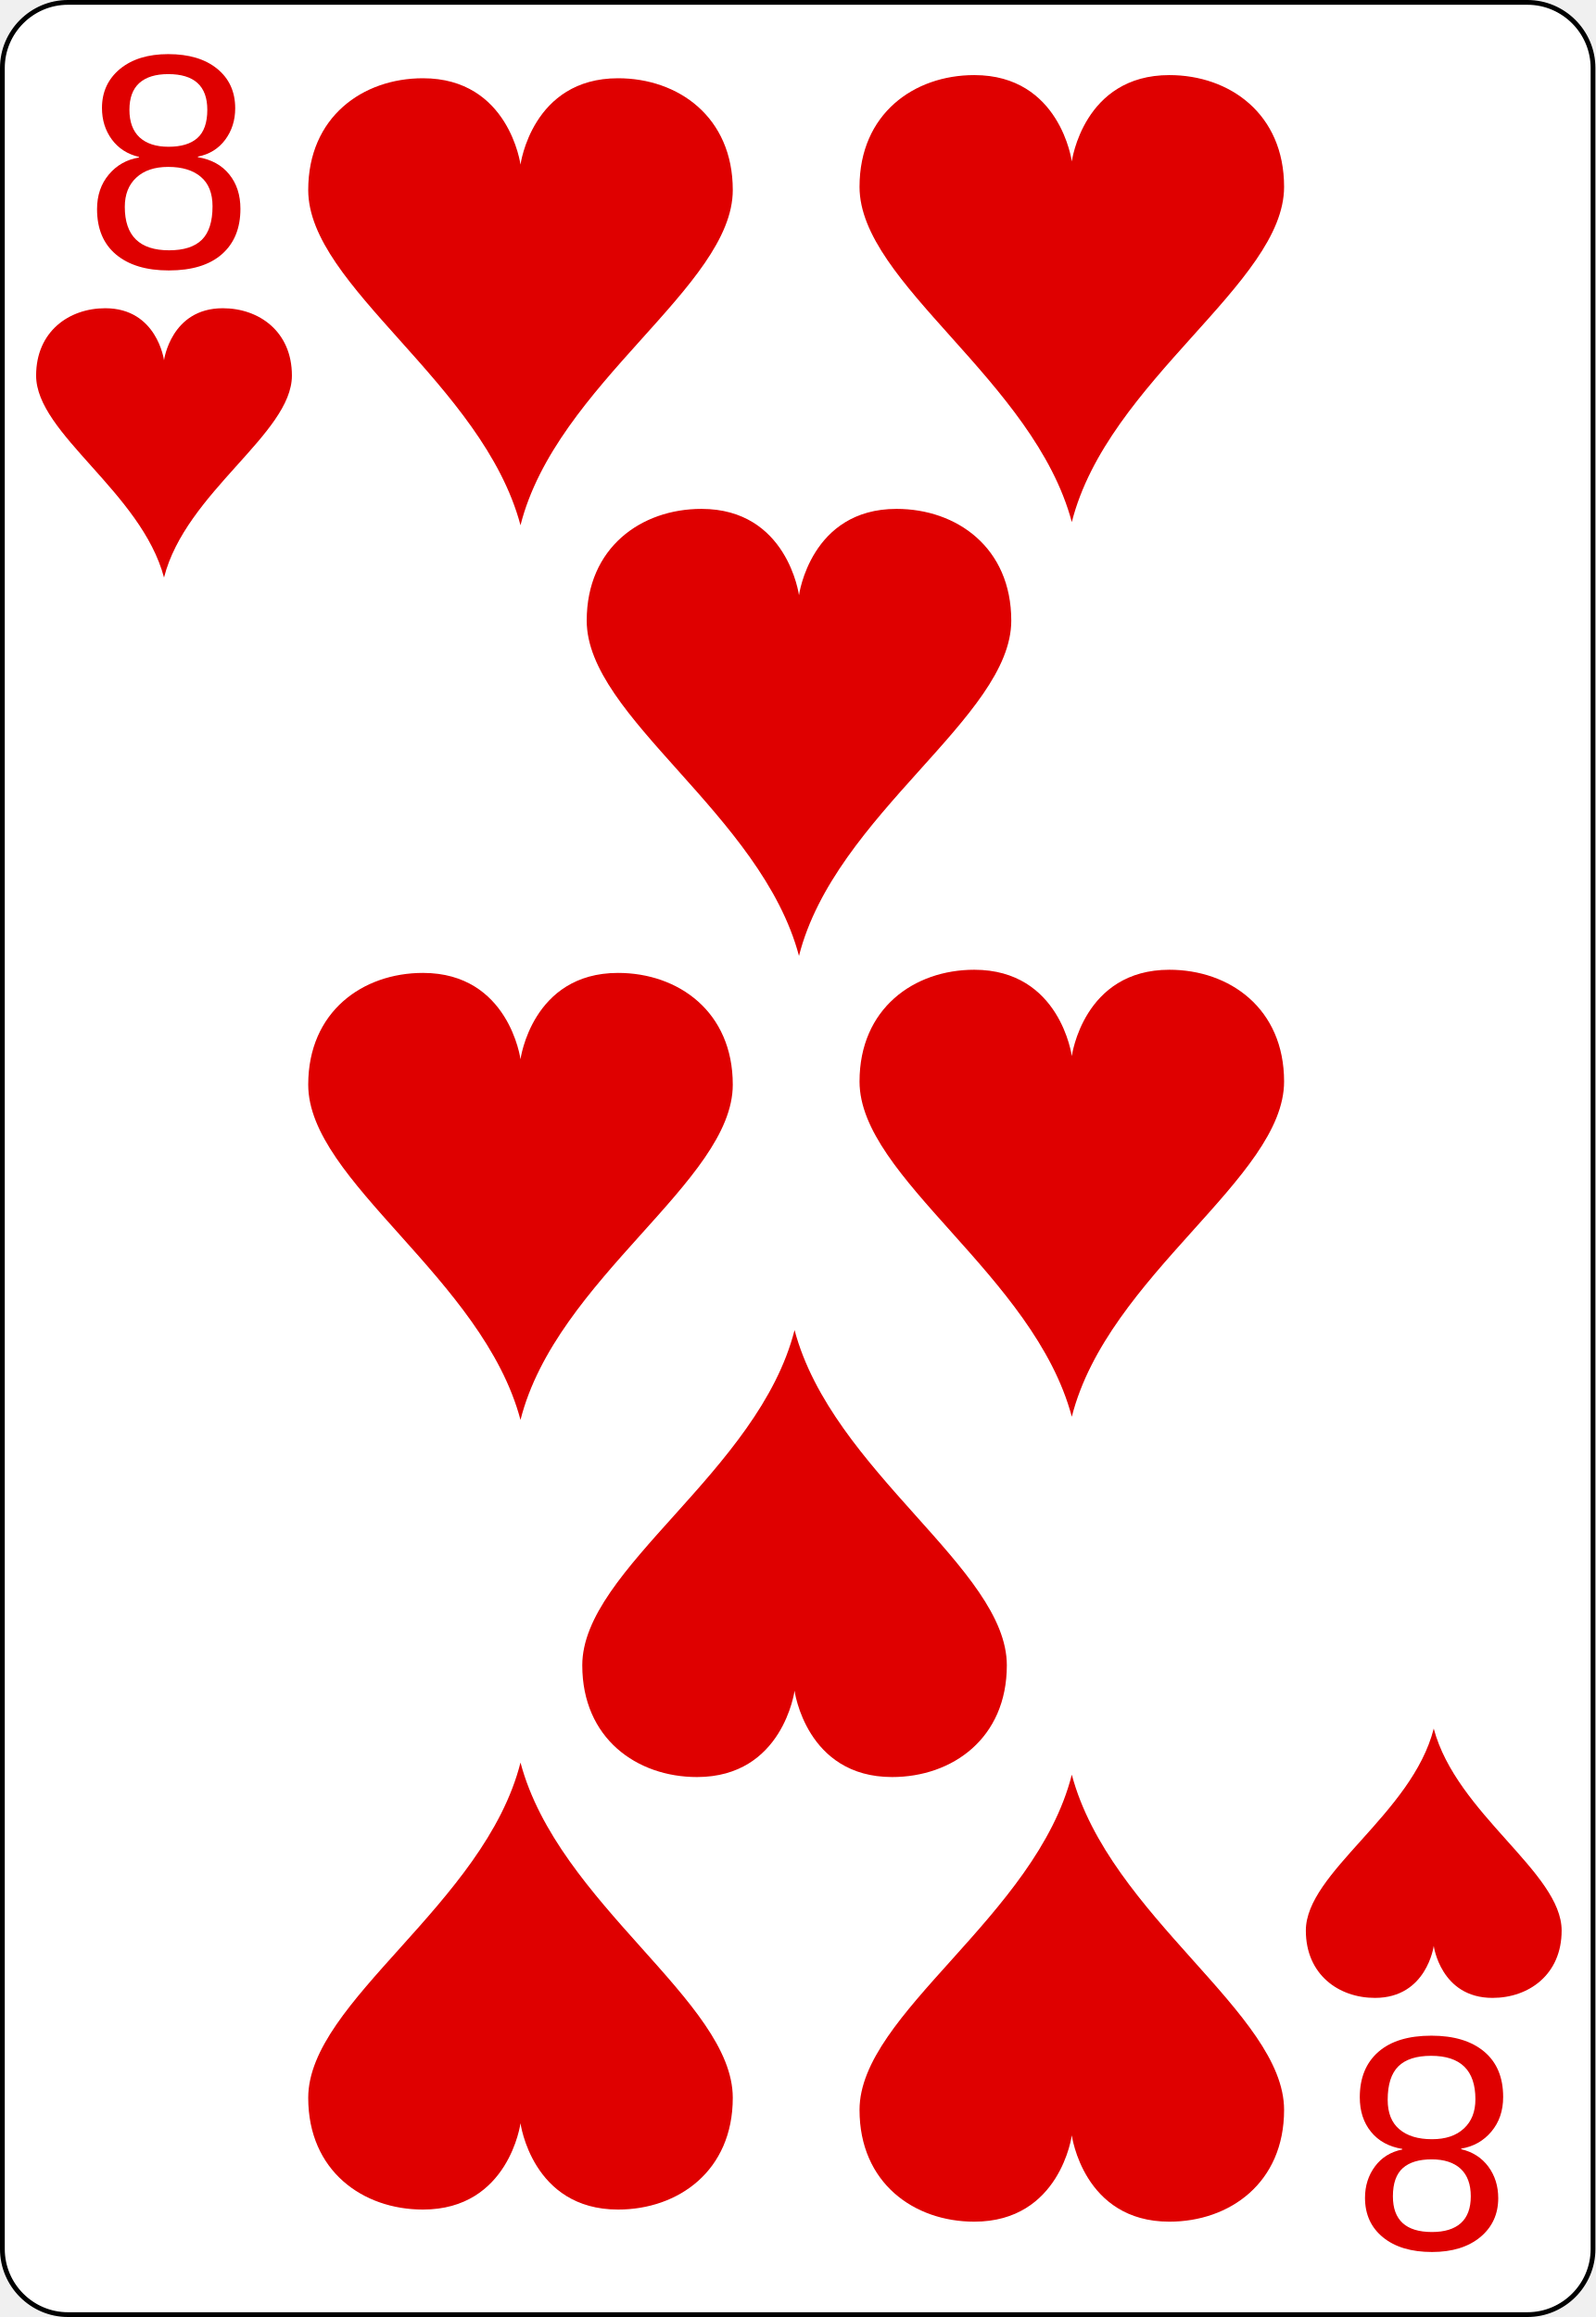
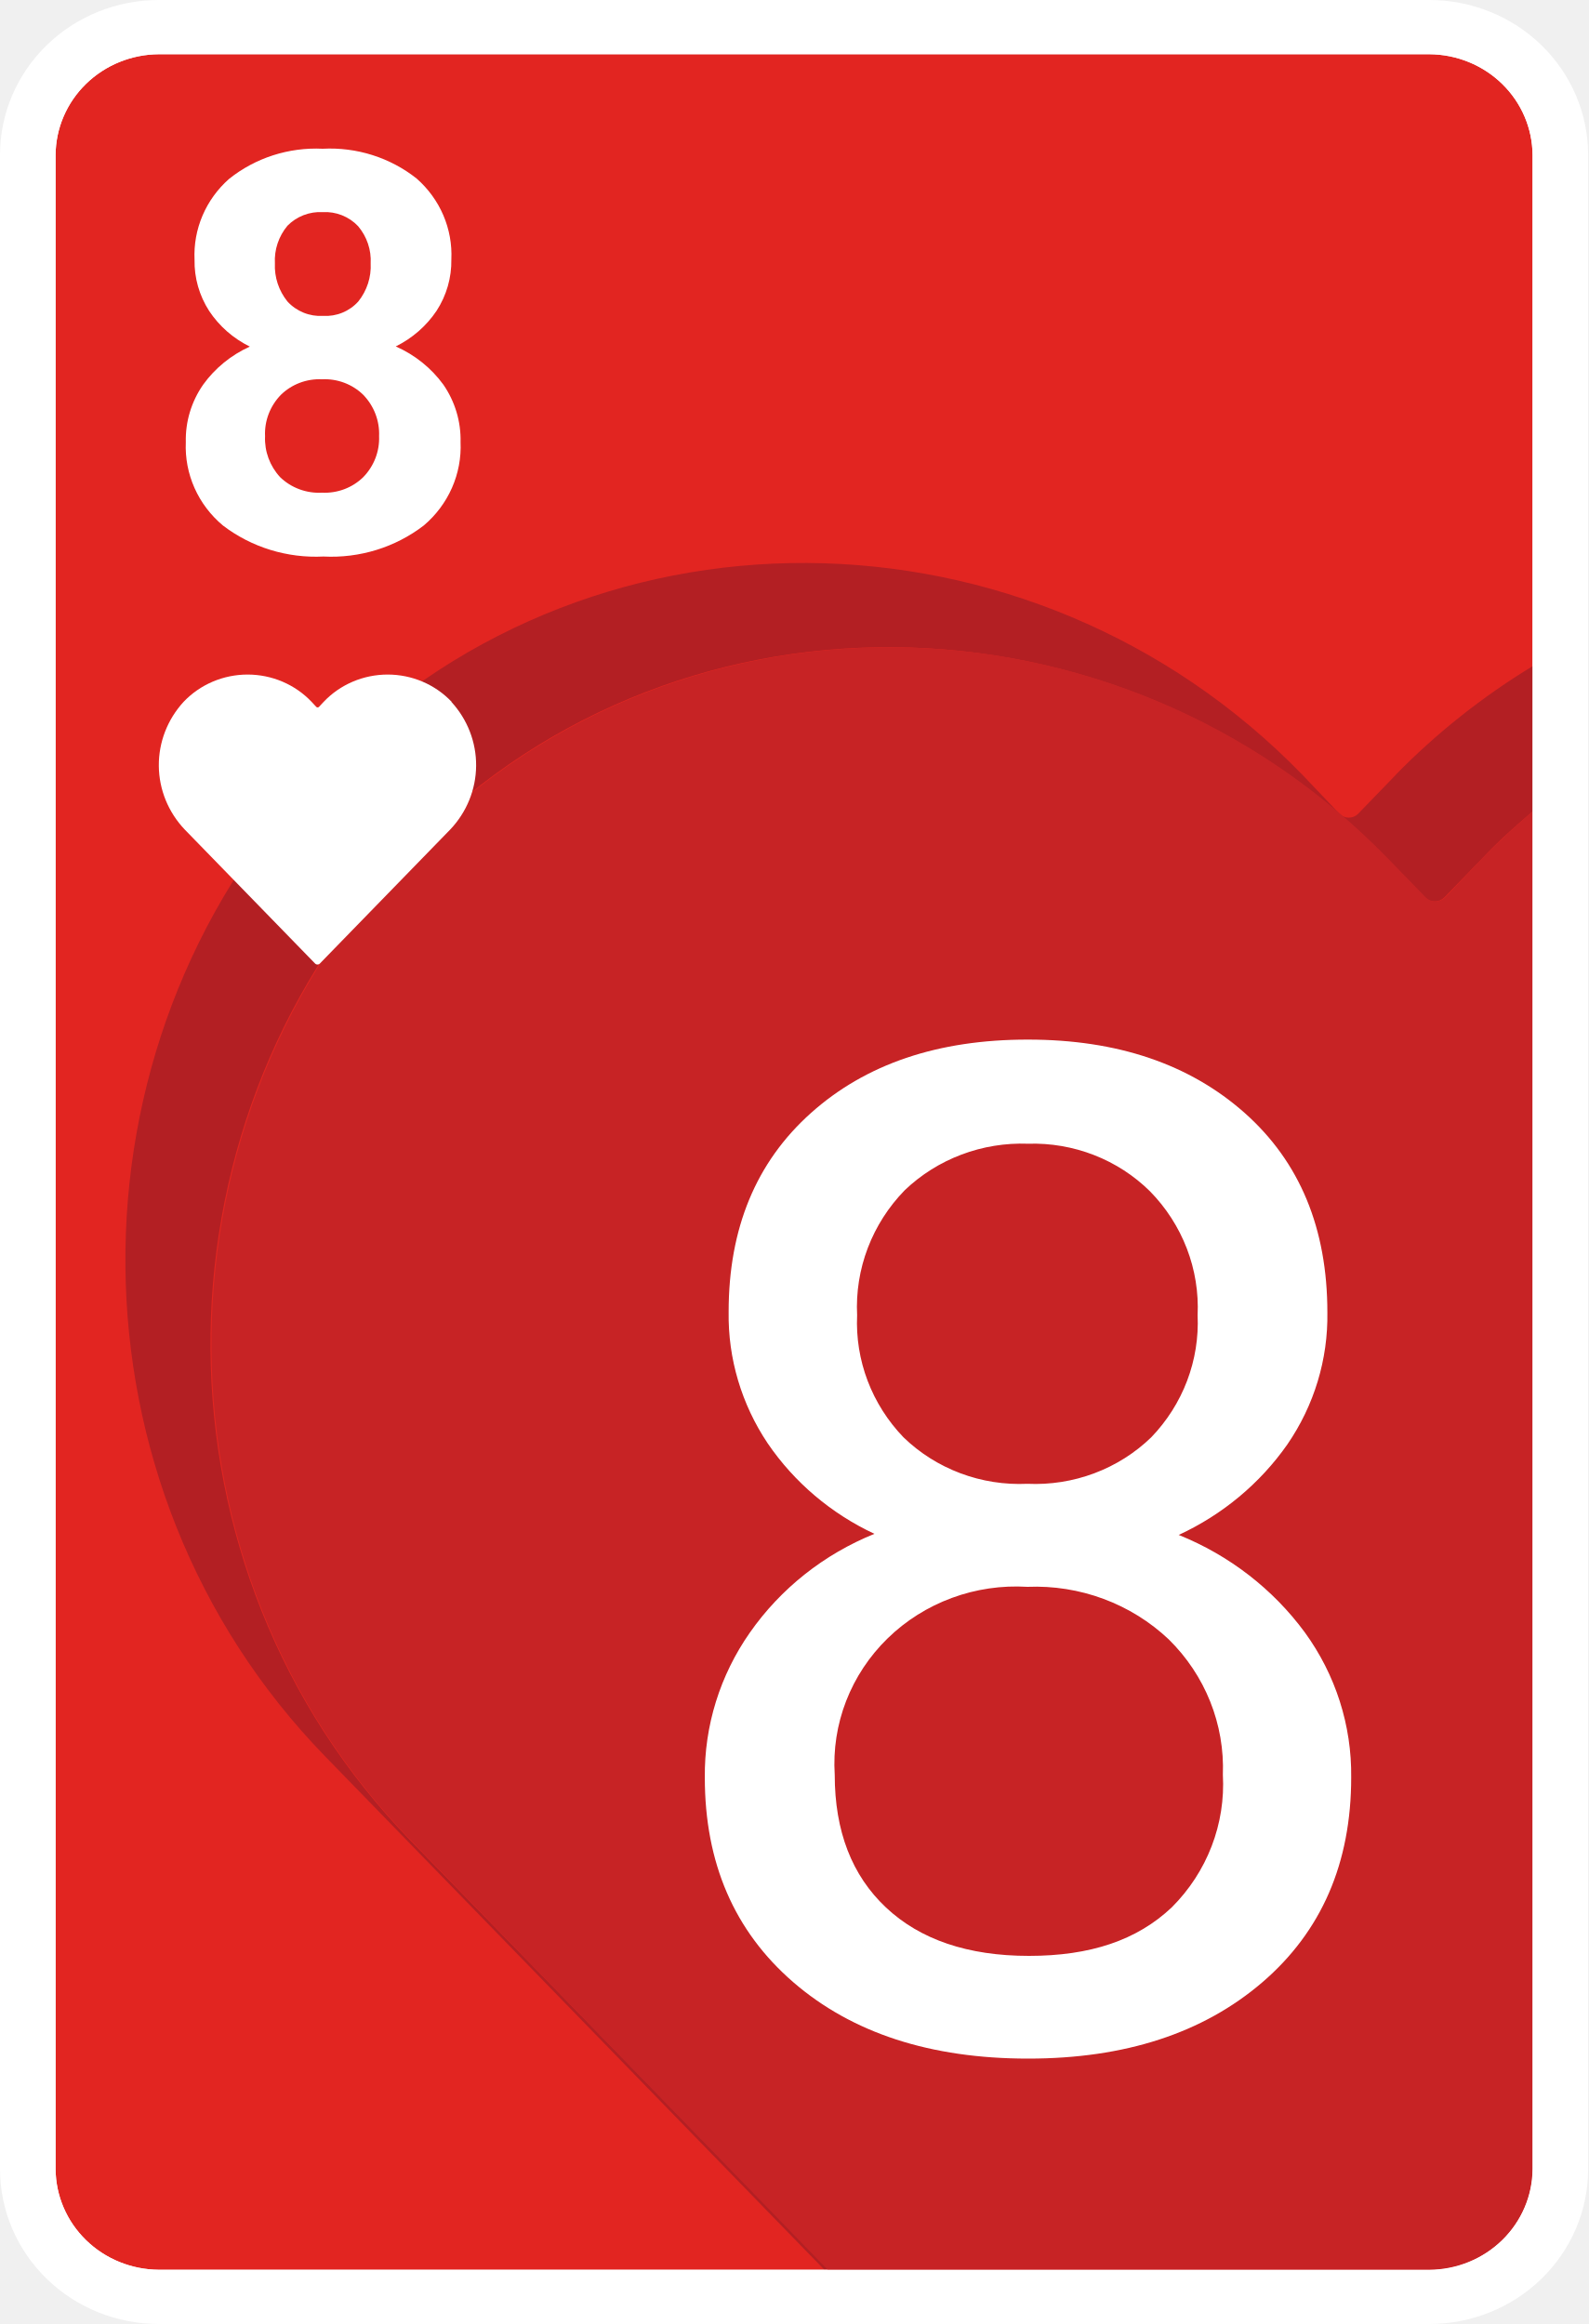
- <svg xmlns="http://www.w3.org/2000/svg" xmlns:xlink="http://www.w3.org/1999/xlink" width="167.087pt" height="242.667pt" viewBox="0 0 167.087 242.667" xml:space="preserve" id="svg2" version="1.1">
-   <defs id="defs41">
-     <radialGradient xlink:href="#linearGradient3773" id="radialGradient3781" cx="-0.158" cy="-8.835" fx="-0.158" fy="-8.835" r="8" gradientTransform="matrix(-1.584269,-0.02349808,0.03071979,-2.477574,-0.2485638,-26.71351)" gradientUnits="userSpaceOnUse" />
-     <linearGradient id="linearGradient3773">
-       <stop style="stop-color:#000000;stop-opacity:1;" offset="0" id="stop3775" />
-       <stop style="stop-color:#000000;stop-opacity:0.649;" offset="1" id="stop3777" />
-     </linearGradient>
-     <radialGradient xlink:href="#linearGradient3773" id="radialGradient3957" cx="-0.158" cy="-8.835" fx="-0.158" fy="-8.835" r="8" gradientTransform="matrix(-1.584269,-0.02349808,0.03071979,-2.477574,-0.2485638,-26.71351)" gradientUnits="userSpaceOnUse" />
-     <linearGradient id="linearGradient3959">
-       <stop style="stop-color:#000000;stop-opacity:1;" offset="0" id="stop3961" />
-       <stop style="stop-color:#000000;stop-opacity:0.649;" offset="1" id="stop3963" />
-     </linearGradient>
-     <radialGradient r="81.903" fy="509.476" fx="168.025" cy="509.476" cx="168.025" gradientTransform="matrix(1.25656,-0.7774064,0.3366382,0.5361257,-221.2021,359.2426)" gradientUnits="userSpaceOnUse" id="radialGradient3975" xlink:href="#linearGradient3784-4" />
-     <linearGradient id="linearGradient3784-4">
-       <stop style="stop-color:#ffffff;stop-opacity:0.435;" offset="0" id="stop3786-8" />
-       <stop style="stop-color:#000000;stop-opacity:0;" offset="1" id="stop3788-6" />
-     </linearGradient>
-     <radialGradient xlink:href="#linearGradient3784-4-5" id="radialGradient3929" gradientUnits="userSpaceOnUse" gradientTransform="matrix(1.25656,-0.7774064,0.3366382,0.5361257,-221.2021,359.2426)" cx="168.025" cy="509.476" fx="168.025" fy="509.476" r="81.903" />
-     <linearGradient id="linearGradient3784-4-5">
-       <stop style="stop-color:#ffffff;stop-opacity:0.489;" offset="0" id="stop3786-8-0" />
-       <stop style="stop-color:#000000;stop-opacity:0;" offset="1" id="stop3788-6-3" />
-     </linearGradient>
-     <radialGradient xlink:href="#linearGradient3784-4-1" id="radialGradient3927" gradientUnits="userSpaceOnUse" gradientTransform="matrix(1.25656,-0.7774064,0.3366382,0.5361257,-221.2021,359.2426)" cx="168.025" cy="509.476" fx="168.025" fy="509.476" r="81.903" />
-     <linearGradient id="linearGradient3784-4-1">
-       <stop style="stop-color:#ffffff;stop-opacity:0.237;" offset="0" id="stop3786-8-03" />
-       <stop style="stop-color:#000000;stop-opacity:0;" offset="1" id="stop3788-6-6" />
-     </linearGradient>
-     <radialGradient xlink:href="#linearGradient3768" id="radialGradient3776" cx="-0.206" cy="-4.579" fx="-0.206" fy="-4.579" r="8" gradientTransform="matrix(-1,0,0,-1.720176,-0.4120407,-13.02719)" gradientUnits="userSpaceOnUse" />
-     <linearGradient id="linearGradient3768">
-       <stop style="stop-color:#df0000;stop-opacity:1;" offset="0" id="stop3770" />
-       <stop style="stop-color:#df0000;stop-opacity:0.672;" offset="1" id="stop3772" />
-     </linearGradient>
-     <radialGradient r="81.903" fy="511.223" fx="171.487" cy="511.223" cx="171.487" gradientTransform="matrix(1.152989,-0.6739155,0.3948202,0.6754904,-233.6326,270.4008)" gradientUnits="userSpaceOnUse" id="radialGradient4013" xlink:href="#linearGradient3784-4-6" />
-     <linearGradient id="linearGradient3784-4-6">
-       <stop style="stop-color:#ffffff;stop-opacity:0.313;" offset="0" id="stop3786-8-8" />
-       <stop style="stop-color:#000000;stop-opacity:0;" offset="1" id="stop3788-6-8" />
-     </linearGradient>
-     <radialGradient r="81.903" fy="492.632" fx="159.354" cy="492.632" cx="159.354" gradientTransform="matrix(1.089478,-0.715138,0.4464527,0.6562658,-244.9333,290.9185)" gradientUnits="userSpaceOnUse" id="radialGradient4013-8" xlink:href="#linearGradient3784-4-2" />
-     <linearGradient id="linearGradient3784-4-2">
-       <stop style="stop-color:#ffffff;stop-opacity:0.29;" offset="0" id="stop3786-8-1" />
-       <stop style="stop-color:#000000;stop-opacity:0;" offset="1" id="stop3788-6-5" />
-     </linearGradient>
-     <radialGradient r="81.903" fy="492.632" fx="159.354" cy="492.632" cx="159.354" gradientTransform="matrix(1.089478,-0.715138,0.4464527,0.6562658,-244.9333,290.9185)" gradientUnits="userSpaceOnUse" id="radialGradient3073" xlink:href="#linearGradient3784-4-2" />
+ <svg xmlns="http://www.w3.org/2000/svg" width="550" height="805" viewBox="0 0 550 805" fill="none">
+   <g clip-path="url(#clip0_18_341)">
+     <path d="M530.75 751.333C530.692 760.567 526.907 769.407 520.215 775.937C513.523 782.467 504.464 786.16 495 786.217H55C45.536 786.16 36.477 782.467 29.785 775.937C23.093 769.407 19.308 760.567 19.25 751.333V53.666C19.308 44.432 23.093 35.592 29.785 29.062C36.477 22.533 45.536 18.84 55 18.783H495C504.464 18.84 513.523 22.533 520.215 29.062C526.907 35.592 530.692 44.432 530.75 53.666V751.333Z" fill="#E22521" />
+     <path d="M483.45 268.333L470.47 281.75C470.047 282.209 469.53 282.577 468.952 282.828C468.374 283.08 467.748 283.21 467.115 283.21C466.482 283.21 465.856 283.08 465.278 282.828C464.7 282.577 464.183 282.209 463.76 281.75L451 268.333C357.17 171.733 201.41 169.587 109.45 267.797C20.35 363.001 21.45 514.663 112.64 608.419L285.34 786.056H286.88L142.175 637.56C50.875 543.643 49.775 392.196 138.985 296.938C231 198.567 386.76 201.089 480.535 297.528L493.46 310.837C493.897 311.284 494.421 311.639 495.003 311.882C495.584 312.125 496.21 312.25 496.843 312.25C497.475 312.25 498.101 312.125 498.682 311.882C499.264 311.639 499.788 311.284 500.225 310.837L513.15 297.528C518.65 291.625 524.7 286.258 530.75 281.106V230.767C513.414 241.304 497.505 253.925 483.395 268.333H483.45Z" fill="#B31F23" />
+     <path d="M513.15 297.528L500.5 310.837C500.063 311.284 499.539 311.639 498.957 311.882C498.376 312.125 497.75 312.25 497.118 312.25C496.485 312.25 495.859 312.125 495.278 311.882C494.696 311.639 494.172 311.284 493.735 310.837L480.81 297.528C387.035 200.928 231.275 198.781 139.26 296.991C50.16 392.249 51.26 543.858 142.45 637.613L286.715 786.27H495C504.464 786.214 513.523 782.52 520.215 775.991C526.907 769.461 530.692 760.621 530.75 751.387V281.106C524.7 286.258 518.815 291.678 513.15 297.528Z" fill="#C72325" />
+     <path d="M156.42 243.11C153.593 240.128 150.165 237.749 146.35 236.122C142.536 234.495 138.418 233.655 134.255 233.655C130.092 233.655 125.974 234.495 122.16 236.122C118.345 237.749 114.917 240.128 112.09 243.11L110.44 244.881C110.319 244.987 110.162 245.045 110 245.045C109.838 245.045 109.681 244.987 109.56 244.881L107.91 243.11C105.083 240.128 101.655 237.749 97.84 236.122C94.026 234.495 89.908 233.655 85.745 233.655C81.582 233.655 77.464 234.495 73.65 236.122C69.835 237.749 66.407 240.128 63.58 243.11C57.99 249.204 54.931 257.115 55.002 265.293C55.073 273.472 58.27 281.331 63.965 287.331L109.065 333.699C109.173 333.824 109.308 333.924 109.46 333.992C109.612 334.061 109.778 334.096 109.945 334.096C110.112 334.096 110.278 334.061 110.43 333.992C110.582 333.924 110.717 333.824 110.825 333.699L155.925 287.331C161.621 281.331 164.817 273.472 164.888 265.293C164.959 257.115 161.9 249.204 156.31 243.11H156.42ZM156.31 89.892C156.417 96.173 154.639 102.348 151.195 107.655C147.674 112.908 142.799 117.165 137.06 119.999C143.669 122.909 149.365 127.484 153.56 133.254C157.591 139.117 159.665 146.053 159.5 153.111C159.745 158.559 158.725 163.991 156.516 169C154.306 174.009 150.964 178.466 146.74 182.037C136.886 189.598 124.554 193.412 112.035 192.771C99.484 193.404 87.12 189.592 77.22 182.037C72.971 178.493 69.604 174.051 67.374 169.049C65.144 164.046 64.11 158.615 64.35 153.165C64.175 146.081 66.271 139.12 70.345 133.254C74.453 127.544 80.03 122.991 86.515 120.052C80.781 117.232 75.921 112.971 72.435 107.709C69.01 102.396 67.251 96.221 67.375 89.945C67.134 84.715 68.078 79.497 70.141 74.664C72.204 69.831 75.335 65.502 79.31 61.985C88.42 54.686 99.987 50.956 111.76 51.52C123.529 50.907 135.112 54.579 144.265 61.824C148.278 65.34 151.44 69.682 153.523 74.536C155.606 79.39 156.558 84.635 156.31 89.892ZM131.285 151.072C131.394 148.446 130.964 145.826 130.019 143.365C129.075 140.904 127.635 138.652 125.785 136.743C123.919 134.922 121.682 133.503 119.218 132.579C116.755 131.655 114.121 131.245 111.485 131.376C108.867 131.26 106.254 131.677 103.811 132.601C101.368 133.525 99.149 134.936 97.295 136.743C95.43 138.653 93.982 140.913 93.036 143.385C92.091 145.857 91.669 148.49 91.795 151.125C91.563 156.334 93.44 161.423 97.02 165.293C98.922 167.128 101.196 168.554 103.697 169.478C106.198 170.402 108.87 170.805 111.54 170.66C114.167 170.784 116.791 170.37 119.244 169.446C121.697 168.522 123.925 167.107 125.785 165.293C127.629 163.402 129.066 161.169 130.011 158.726C130.955 156.283 131.389 153.681 131.285 151.072ZM128.37 91.233C128.621 86.561 127.071 81.966 124.025 78.353C122.477 76.706 120.574 75.414 118.454 74.57C116.333 73.725 114.047 73.35 111.76 73.47C109.496 73.352 107.233 73.713 105.126 74.528C103.018 75.343 101.116 76.593 99.55 78.192C96.493 81.862 94.944 86.511 95.205 91.233C94.985 96 96.527 100.685 99.55 104.435C101.086 106.118 102.992 107.441 105.125 108.305C107.258 109.17 109.564 109.553 111.87 109.426C114.16 109.556 116.451 109.174 118.567 108.309C120.683 107.444 122.568 106.119 124.08 104.435C127.087 100.68 128.61 95.994 128.37 91.233ZM495 0H55C40.413 0 26.424 5.654 16.109 15.719C5.795 25.783 0 39.433 0 53.667L0 751.333C0 765.567 5.795 779.217 16.109 789.281C26.424 799.346 40.413 805 55 805H495C509.587 805 523.576 799.346 533.891 789.281C544.205 779.217 550 765.567 550 751.333V53.667C550 39.433 544.205 25.783 533.891 15.719C523.576 5.654 509.587 0 495 0ZM530.75 751.333C530.692 760.568 526.907 769.408 520.215 775.937C513.523 782.467 504.464 786.16 495 786.217H55C45.536 786.16 36.477 782.467 29.785 775.937C23.093 769.408 19.308 760.568 19.25 751.333V53.667C19.308 44.432 23.093 35.592 29.785 29.063C36.477 22.533 45.536 18.84 55 18.783H495C504.464 18.84 513.523 22.533 520.215 29.063C526.907 35.592 530.692 44.432 530.75 53.667V751.333ZM459.69 454.557C459.958 470.837 455.122 486.809 445.83 500.334C436.361 513.852 423.377 524.669 408.21 531.676C425.711 538.729 440.838 550.423 451.88 565.432C462.54 580.099 468.162 597.685 467.94 615.664C467.94 645.36 457.673 669.027 437.14 686.665C416.607 704.268 389.583 713.069 356.07 713.069C322.227 713.069 295.093 704.232 274.67 686.558C254.283 668.883 244.09 645.27 244.09 615.718C243.893 597.807 249.346 580.27 259.71 565.486C270.37 550.241 285.355 538.361 302.83 531.3C287.844 524.289 275.075 513.461 265.87 499.959C256.8 486.429 252.088 470.561 252.34 454.396C252.34 425.487 261.837 402.536 280.83 385.541C299.823 368.547 324.885 360.068 356.015 360.103C386.962 360.103 411.987 368.583 431.09 385.541C450.157 402.5 459.69 425.523 459.69 454.61V454.557ZM423.5 614.752C423.833 606.097 422.341 597.468 419.114 589.399C415.888 581.33 410.997 573.995 404.745 567.847C398.279 561.731 390.604 556.964 382.188 553.836C373.773 550.708 364.793 549.285 355.795 549.654C346.889 549.112 337.968 550.424 329.622 553.504C321.275 556.584 313.696 561.361 307.387 567.517C301.077 573.673 296.182 581.069 293.026 589.213C289.87 597.356 288.525 606.062 289.08 614.752C289.08 634.286 295.02 649.635 306.845 660.744C318.67 671.853 335.17 677.488 356.345 677.488C377.52 677.488 393.745 672.121 405.845 660.637C411.884 654.599 416.572 647.402 419.611 639.503C422.65 631.605 423.974 623.176 423.5 614.752ZM356.015 396.167C348.153 395.882 340.314 397.162 332.976 399.93C325.638 402.698 318.955 406.896 313.335 412.267C307.726 418.022 303.371 424.827 300.535 432.271C297.699 439.716 296.44 447.644 296.835 455.576C296.483 463.314 297.723 471.043 300.481 478.306C303.239 485.569 307.46 492.22 312.895 497.866C318.51 503.306 325.224 507.547 332.609 510.319C339.995 513.091 347.891 514.333 355.795 513.966C363.699 514.333 371.595 513.091 378.981 510.319C386.366 507.547 393.08 503.306 398.695 497.866C404.13 492.22 408.351 485.569 411.109 478.306C413.867 471.043 415.107 463.314 414.755 455.576C415.126 447.703 413.855 439.838 411.018 432.458C408.182 425.078 403.84 418.337 398.255 412.643C392.757 407.206 386.167 402.935 378.899 400.1C371.63 397.265 363.839 395.926 356.015 396.167Z" fill="white" />
+   </g>
+   <defs>
+     <clipPath id="clip0_18_341">
+       <rect width="550" height="805" fill="white" />
+     </clipPath>
  </defs>
-   <g id="Layer_x0020_1" style="fill-rule:nonzero;clip-rule:nonzero;stroke:#000000;stroke-miterlimit:4;">
-     <path style="fill:#FFFFFF;stroke-width:0.5;" d="M166.837,235.548c0,3.777-3.087,6.869-6.871,6.869H7.111c-3.775,0-6.861-3.092-6.861-6.869V7.12C0.25,3.343,3.336,0.25,7.111,0.25h152.855    c3.784,0,6.871,3.093,6.871,6.87v228.428z" id="path5" />
-     <g style="stroke:none;" id="g7">
-       <g id="g9">
- 				
- 			</g>
-     </g>
-     <g id="g15">
- 			
- 		</g>
-     <g id="g19">
- 			
- 		</g>
-     <g style="stroke:none;" id="g23">
-       <g id="g25">
- 				
- 			</g>
-     </g>
-     <g style="stroke:none;" id="g31">
-       <g id="g33">
- 				
- 			</g>
-     </g>
-   </g>
-   <text xml:space="preserve" style="font-size:32px;font-style:normal;font-weight:normal;line-height:125%;letter-spacing:0px;word-spacing:0px;fill:#df0000;fill-opacity:1;stroke:none;font-family:Bitstream Vera Sans" x="8.775" y="28.013" id="text3788">
-     <tspan id="tspan3790" x="8.775" y="28.013" style="font-style:normal;font-variant:normal;font-weight:normal;font-stretch:normal;fill:#df0000;fill-opacity:1;font-family:Arial;-inkscape-font-specification:Arial">8</tspan>
-   </text>
-   <g transform="matrix(1.674307,0,0,1.566992,17.17751,46.38532)" id="layer1-9-6" style="fill:#df0000;fill-opacity:1">
-     <path style="fill:#df0000;fill-opacity:1" id="hl-8" d="M 3.676,-9 C 0.433,-9 0,-5.523 0,-5.523 0,-5.523 -0.433,-9 -3.676,-9 -5.946,-9 -8,-7.441 -8,-4.5 -8,-0.614 -1.421,3.294 0,9 1.352,3.299 8,-0.614 8,-4.5 8,-7.441 5.946,-9 3.676,-9 z" />
-   </g>
-   <text xml:space="preserve" style="font-size:32px;font-style:normal;font-weight:normal;line-height:125%;letter-spacing:0px;word-spacing:0px;fill:#df0000;fill-opacity:1;stroke:none;font-family:Bitstream Vera Sans" x="-158.818" y="-213.515" id="text3788-4" transform="scale(-1,-1)">
-     <tspan id="tspan3790-3" x="-158.818" y="-213.515" style="font-style:normal;font-variant:normal;font-weight:normal;font-stretch:normal;fill:#df0000;fill-opacity:1;font-family:Arial;-inkscape-font-specification:Arial">8</tspan>
-   </text>
-   <g transform="matrix(-1.674307,0,0,-1.566992,150.156,195.1431)" id="layer1-9-6-5" style="fill:#df0000;fill-opacity:1">
-     <path style="fill:#df0000;fill-opacity:1" id="hl-8-1" d="M 3.676,-9 C 0.433,-9 0,-5.523 0,-5.523 0,-5.523 -0.433,-9 -3.676,-9 -5.946,-9 -8,-7.441 -8,-4.5 -8,-0.614 -1.421,3.294 0,9 1.352,3.299 8,-0.614 8,-4.5 8,-7.441 5.946,-9 3.676,-9 z" />
-   </g>
-   <g transform="matrix(2.779008,0,0,2.600887,54.51227,31.60377)" id="layer1-9-6-8" style="fill:#df0000;fill-opacity:1">
-     <path style="fill:#df0000;fill-opacity:1" id="hl-8-8" d="M 3.676,-9 C 0.433,-9 0,-5.523 0,-5.523 0,-5.523 -0.433,-9 -3.676,-9 -5.946,-9 -8,-7.441 -8,-4.5 -8,-0.614 -1.421,3.294 0,9 1.352,3.299 8,-0.614 8,-4.5 8,-7.441 5.946,-9 3.676,-9 z" />
-   </g>
-   <g transform="matrix(-2.779008,0,0,-2.600887,54.51227,208.0062)" id="layer1-9-6-8-9" style="fill:#df0000;fill-opacity:1">
-     <path style="fill:#df0000;fill-opacity:1" id="hl-8-8-5" d="M 3.676,-9 C 0.433,-9 0,-5.523 0,-5.523 0,-5.523 -0.433,-9 -3.676,-9 -5.946,-9 -8,-7.441 -8,-4.5 -8,-0.614 -1.421,3.294 0,9 1.352,3.299 8,-0.614 8,-4.5 8,-7.441 5.946,-9 3.676,-9 z" />
-   </g>
-   <g transform="matrix(2.779008,0,0,2.600887,54.51227,125.3046)" id="layer1-9-6-8-8" style="fill:#df0000;fill-opacity:1">
-     <path style="fill:#df0000;fill-opacity:1" id="hl-8-8-8" d="M 3.676,-9 C 0.433,-9 0,-5.523 0,-5.523 0,-5.523 -0.433,-9 -3.676,-9 -5.946,-9 -8,-7.441 -8,-4.5 -8,-0.614 -1.421,3.294 0,9 1.352,3.299 8,-0.614 8,-4.5 8,-7.441 5.946,-9 3.676,-9 z" />
-   </g>
-   <g transform="matrix(2.779008,0,0,2.600887,112.2504,31.27278)" id="layer1-9-6-8-88" style="fill:#df0000;fill-opacity:1">
-     <path style="fill:#df0000;fill-opacity:1" id="hl-8-8-4" d="M 3.676,-9 C 0.433,-9 0,-5.523 0,-5.523 0,-5.523 -0.433,-9 -3.676,-9 -5.946,-9 -8,-7.441 -8,-4.5 -8,-0.614 -1.421,3.294 0,9 1.352,3.299 8,-0.614 8,-4.5 8,-7.441 5.946,-9 3.676,-9 z" />
-   </g>
-   <g transform="matrix(-2.779008,0,0,-2.600887,112.2504,209.2752)" id="layer1-9-6-8-9-3" style="fill:#df0000;fill-opacity:1">
-     <path style="fill:#df0000;fill-opacity:1" id="hl-8-8-5-1" d="M 3.676,-9 C 0.433,-9 0,-5.523 0,-5.523 0,-5.523 -0.433,-9 -3.676,-9 -5.946,-9 -8,-7.441 -8,-4.5 -8,-0.614 -1.421,3.294 0,9 1.352,3.299 8,-0.614 8,-4.5 8,-7.441 5.946,-9 3.676,-9 z" />
-   </g>
-   <g transform="matrix(2.779008,0,0,2.600887,112.2504,124.9736)" id="layer1-9-6-8-8-4" style="fill:#df0000;fill-opacity:1">
-     <path style="fill:#df0000;fill-opacity:1" id="hl-8-8-8-9" d="M 3.676,-9 C 0.433,-9 0,-5.523 0,-5.523 0,-5.523 -0.433,-9 -3.676,-9 -5.946,-9 -8,-7.441 -8,-4.5 -8,-0.614 -1.421,3.294 0,9 1.352,3.299 8,-0.614 8,-4.5 8,-7.441 5.946,-9 3.676,-9 z" />
-   </g>
-   <g transform="matrix(2.779008,0,0,2.600887,83.67827,76.70508)" id="layer1-9-6-8-884" style="fill:#df0000;fill-opacity:1">
-     <path style="fill:#df0000;fill-opacity:1" id="hl-8-8-3" d="M 3.676,-9 C 0.433,-9 0,-5.523 0,-5.523 0,-5.523 -0.433,-9 -3.676,-9 -5.946,-9 -8,-7.441 -8,-4.5 -8,-0.614 -1.421,3.294 0,9 1.352,3.299 8,-0.614 8,-4.5 8,-7.441 5.946,-9 3.676,-9 z" />
-   </g>
-   <g transform="matrix(-2.779008,0,0,-2.600887,83.2134,162.7078)" id="layer1-9-6-8-884-8" style="fill:#df0000;fill-opacity:1">
-     <path style="fill:#df0000;fill-opacity:1" id="hl-8-8-3-8" d="M 3.676,-9 C 0.433,-9 0,-5.523 0,-5.523 0,-5.523 -0.433,-9 -3.676,-9 -5.946,-9 -8,-7.441 -8,-4.5 -8,-0.614 -1.421,3.294 0,9 1.352,3.299 8,-0.614 8,-4.5 8,-7.441 5.946,-9 3.676,-9 z" />
-   </g>
</svg>
